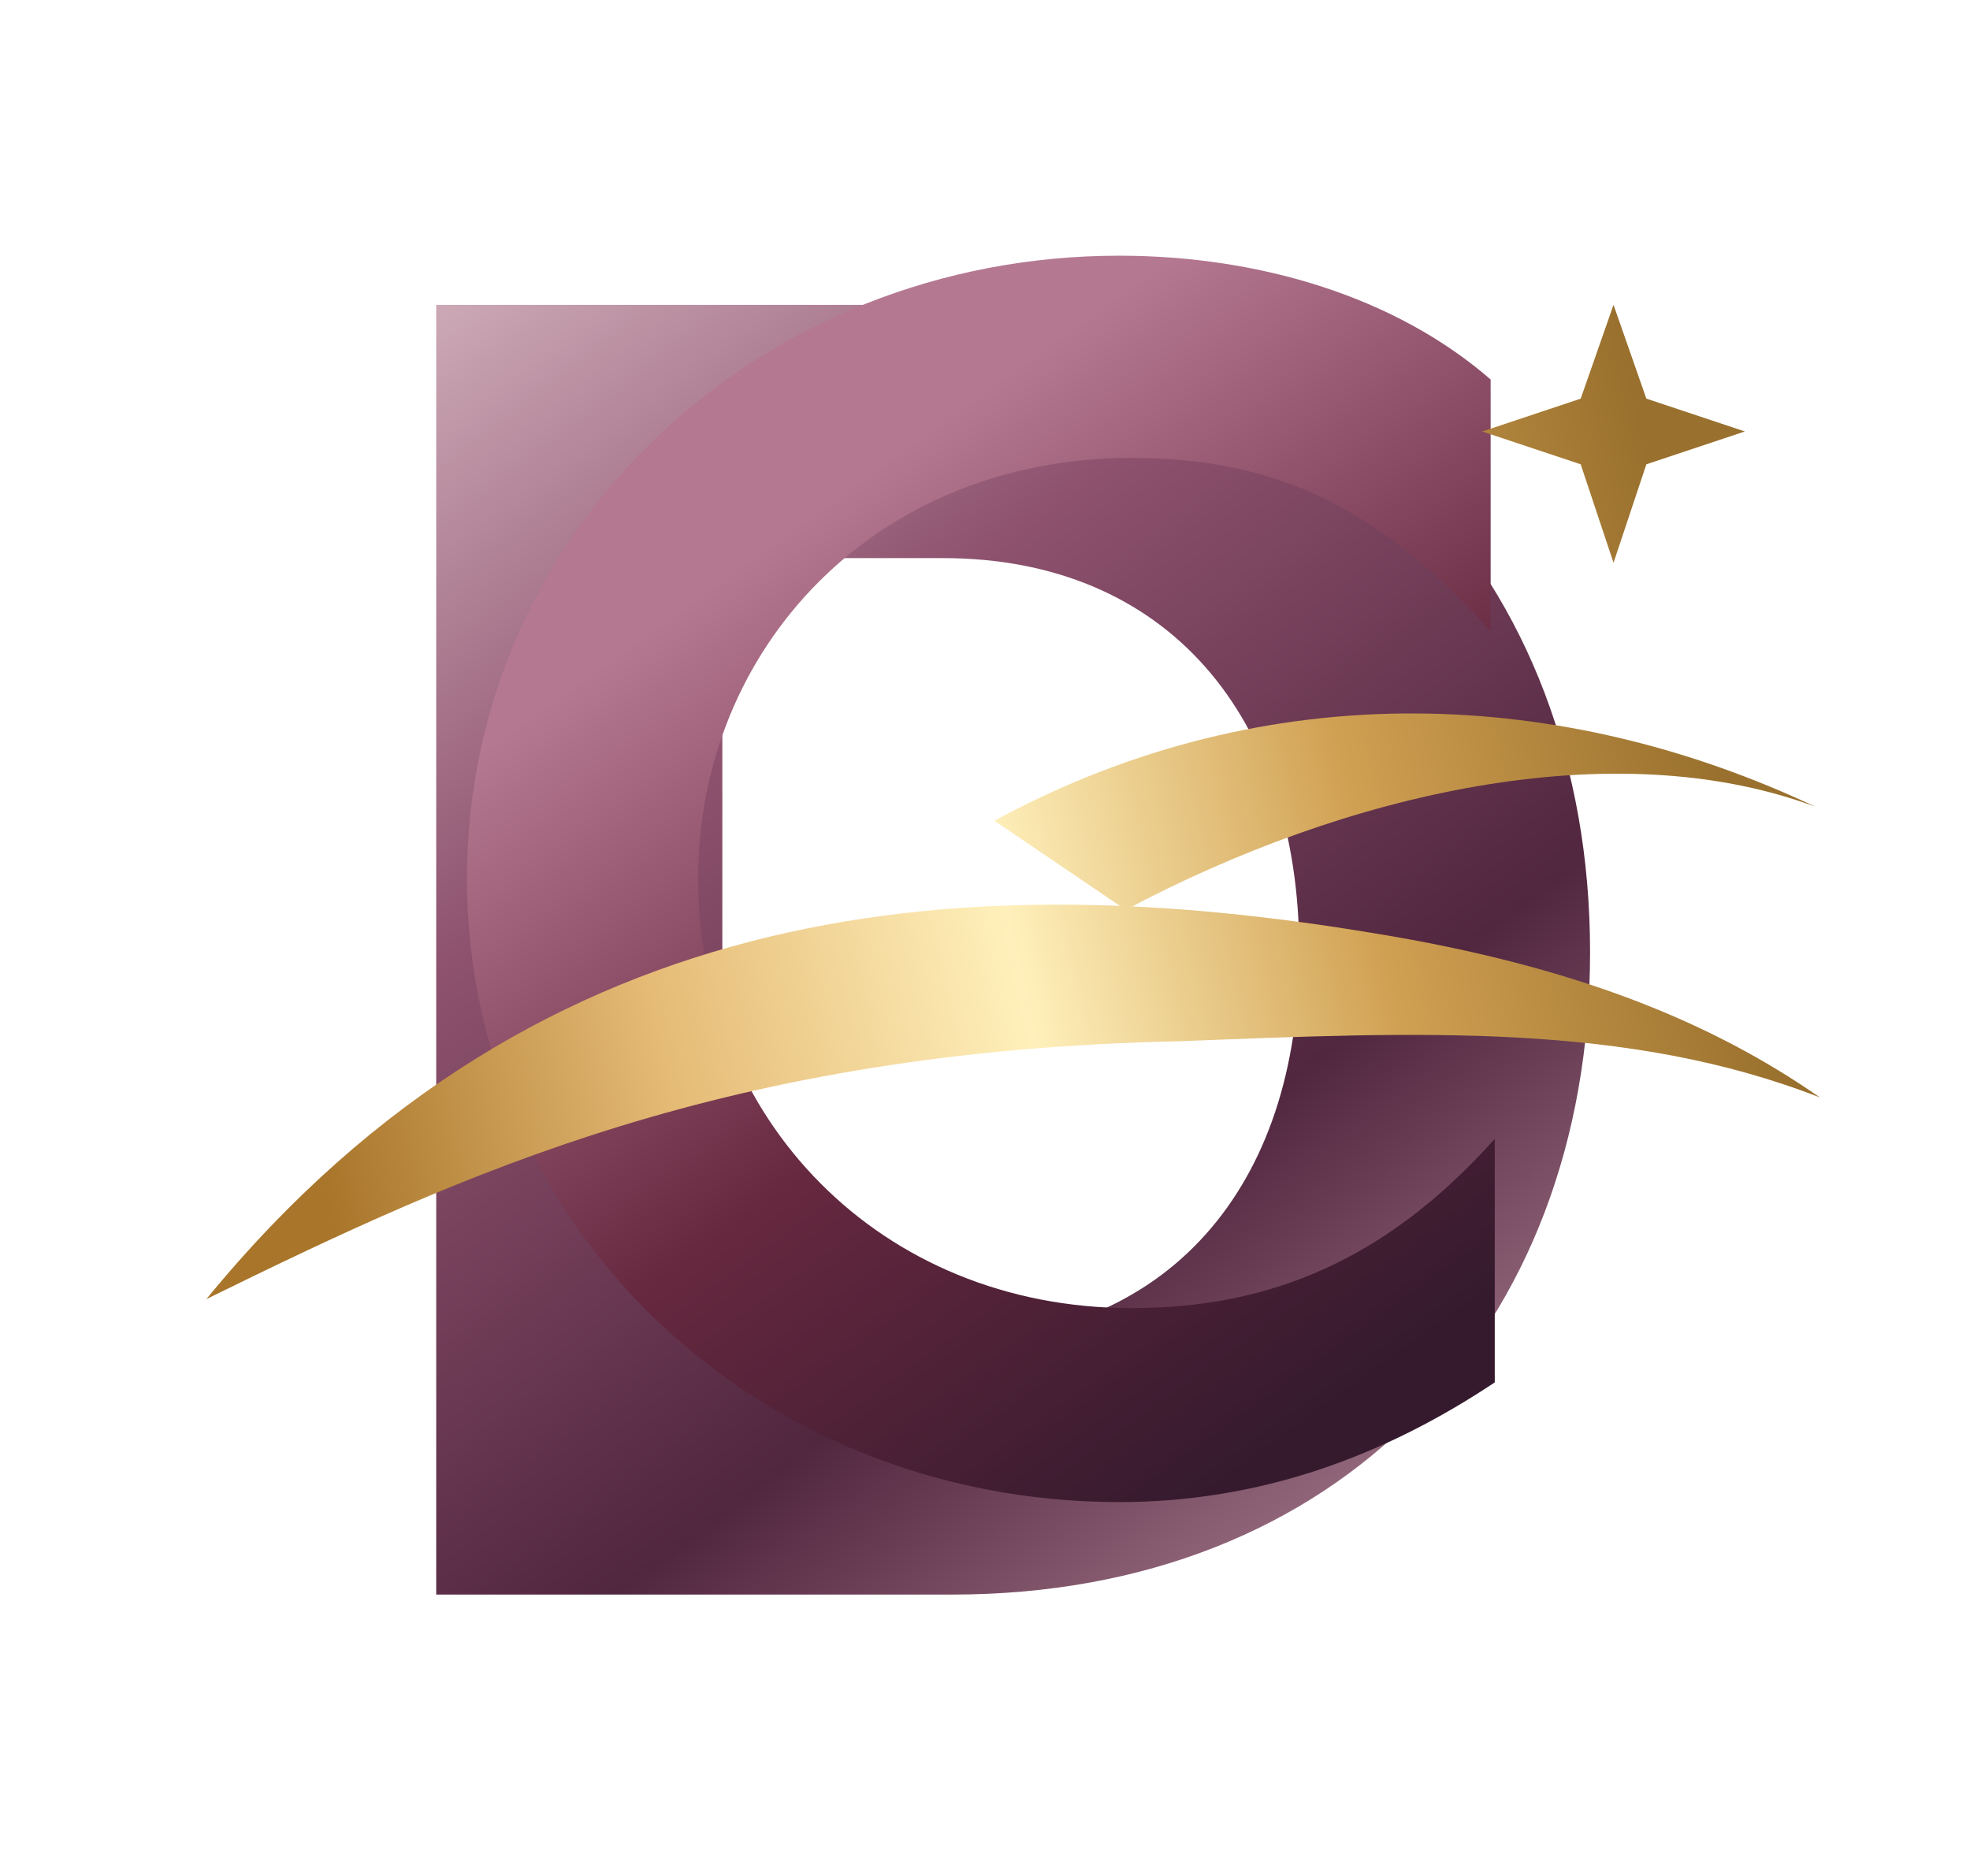
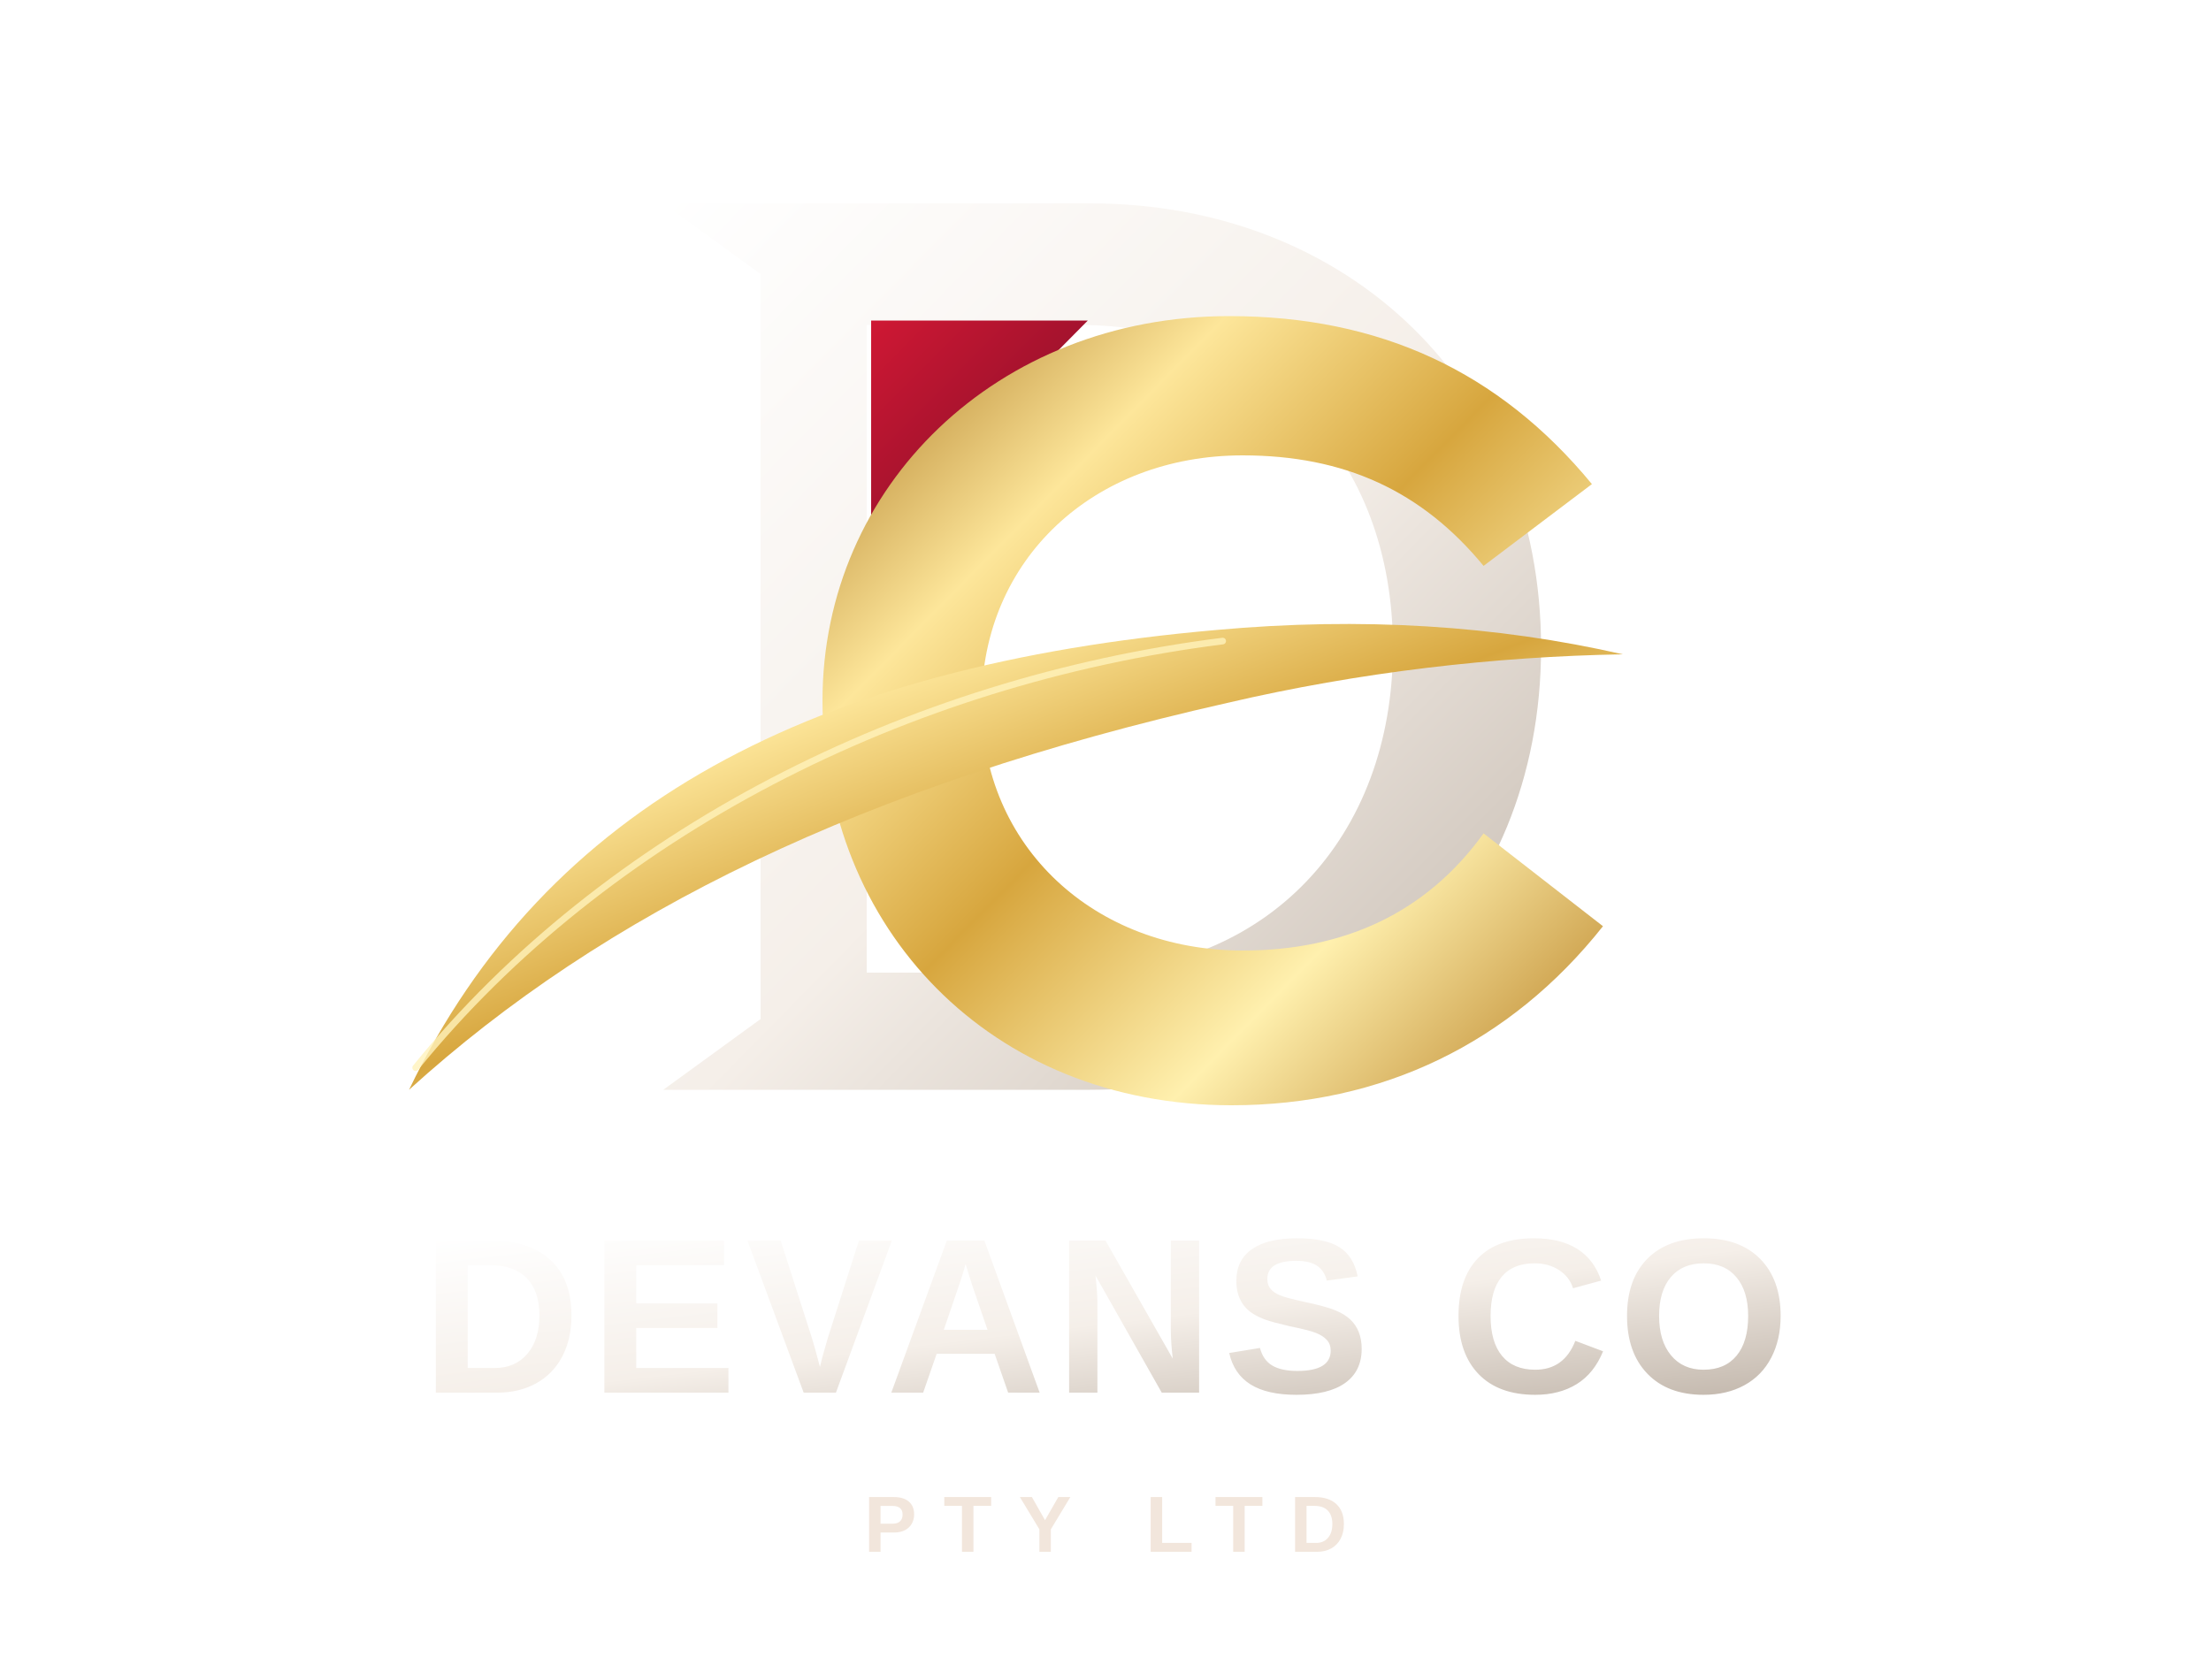
- <svg xmlns="http://www.w3.org/2000/svg" width="420" height="400" viewBox="0 0 420 400" fill="none">
+ <svg xmlns="http://www.w3.org/2000/svg" viewBox="0 0 1000 760" role="img" aria-labelledby="title desc">
  <defs>
-     <linearGradient id="metal" x1="93" y1="45" x2="310" y2="330" gradientUnits="userSpaceOnUse">
-       <stop stop-color="#D5B5C0" />
-       <stop offset=".36" stop-color="#8E526E" />
-       <stop offset=".72" stop-color="#51263F" />
-       <stop offset="1" stop-color="#A77B8D" />
+     <linearGradient id="ivory" x1="0" y1="0" x2="1" y2="1">
+       <stop offset="0" stop-color="#FFFFFF" />
+       <stop offset="0.52" stop-color="#F5EFE9" />
+       <stop offset="1" stop-color="#C3B8AD" />
    </linearGradient>
-     <linearGradient id="gold" x1="65" y1="235" x2="367" y2="168" gradientUnits="userSpaceOnUse">
-       <stop stop-color="#A8752A" />
-       <stop offset=".25" stop-color="#E5BB76" />
-       <stop offset=".50" stop-color="#FFF0BB" />
-       <stop offset=".75" stop-color="#D0A052" />
-       <stop offset="1" stop-color="#99702D" />
+     <linearGradient id="gold" x1="0" y1="0" x2="1" y2="1">
+       <stop offset="0" stop-color="#A46D16" />
+       <stop offset=".26" stop-color="#FDE69A" />
+       <stop offset=".48" stop-color="#D7A63E" />
+       <stop offset=".72" stop-color="#FFF0AE" />
+       <stop offset="1" stop-color="#B57B1D" />
    </linearGradient>
-     <linearGradient id="cfill" x1="180" y1="110" x2="325" y2="312" gradientUnits="userSpaceOnUse">
-       <stop stop-color="#B57891" />
-       <stop offset=".52" stop-color="#66283F" />
-       <stop offset="1" stop-color="#351A2E" />
+     <linearGradient id="red" x1="0" y1="0" x2="1" y2="1">
+       <stop stop-color="#CF1834" />
+       <stop offset="1" stop-color="#7A0D27" />
    </linearGradient>
  </defs>
-   <path d="M93 65H203C285 65 339 123 339 203C339 284 285 340 203 340H93V65ZM154 119V286H201C249 286 277 253 277 203C277 153 249 119 201 119H154Z" fill="url(#metal)" fill-rule="evenodd" />
-   <path d="M335 145C308 115 283 103 248 103C186 103 143 149 143 205C143 263 187 309 248 309C282 309 310 297 336 268V327C309 345 279 356 245 356C157 356 87 289 87 205C87 120 158 54 245 54C279 54 312 64 335 84V145Z" fill="url(#cfill)" transform="translate(23 7) scale(.88)" />
-   <path d="M44 277C116 189 209 185 293 199C336 206 365 218 388 234C347 218 303 220 252 222C155 224 99 250 44 277Z" fill="url(#gold)" />
-   <path d="M212 175C271 143 334 147 387 172C344 156 287 169 240 194L212 175Z" fill="url(#gold)" />
-   <path d="M344 65L351 85L372 92L351 99L344 120L337 99L316 92L337 85L344 65Z" fill="url(#gold)" />
+   <path fill="url(#ivory)" d="M300 92H493C610 92 697 175 697 293S610 493 493 493H300l44-32V124Zm92 55v293h96c85 0 142-61 142-147S573 147 488 147Z" fill-rule="evenodd" />
+   <path fill="url(#red)" d="M394 145h98l-98 99z" />
+   <path fill="url(#gold)" d="M720 219c-42-51-96-76-164-76-105 0-184 77-184 174 0 103 76 183 185 183 68 0 126-28 168-81l-54-42c-26 36-63 53-109 53-67 0-118-47-118-112s51-112 118-112c46 0 81 16 109 50z" />
+   <path fill="url(#gold)" d="M185 493c62-129 183-192 365-208 66-6 127-2 184 11-58 1-119 8-179 22-164 37-282 95-370 175z" />
+   <path d="M188 483c86-106 222-175 365-193" stroke="#FFF2BB" stroke-width="3" stroke-linecap="round" fill="none" opacity=".8" />
+   <text x="500" y="630" text-anchor="middle" fill="url(#ivory)" font-family="Montserrat,Arial,Helvetica,sans-serif" font-size="100" font-weight="800" letter-spacing="4" textLength="790" lengthAdjust="spacingAndGlyphs">DEVANS CO</text>
+   <path d="M115 690H363M637 690h248" stroke="url(#gold)" stroke-width="3" />
+   <text x="500" y="702" text-anchor="middle" fill="#F2E6DC" font-family="Montserrat,Arial,Helvetica,sans-serif" font-size="36" font-weight="700" letter-spacing="12">PTY LTD</text>
</svg>
